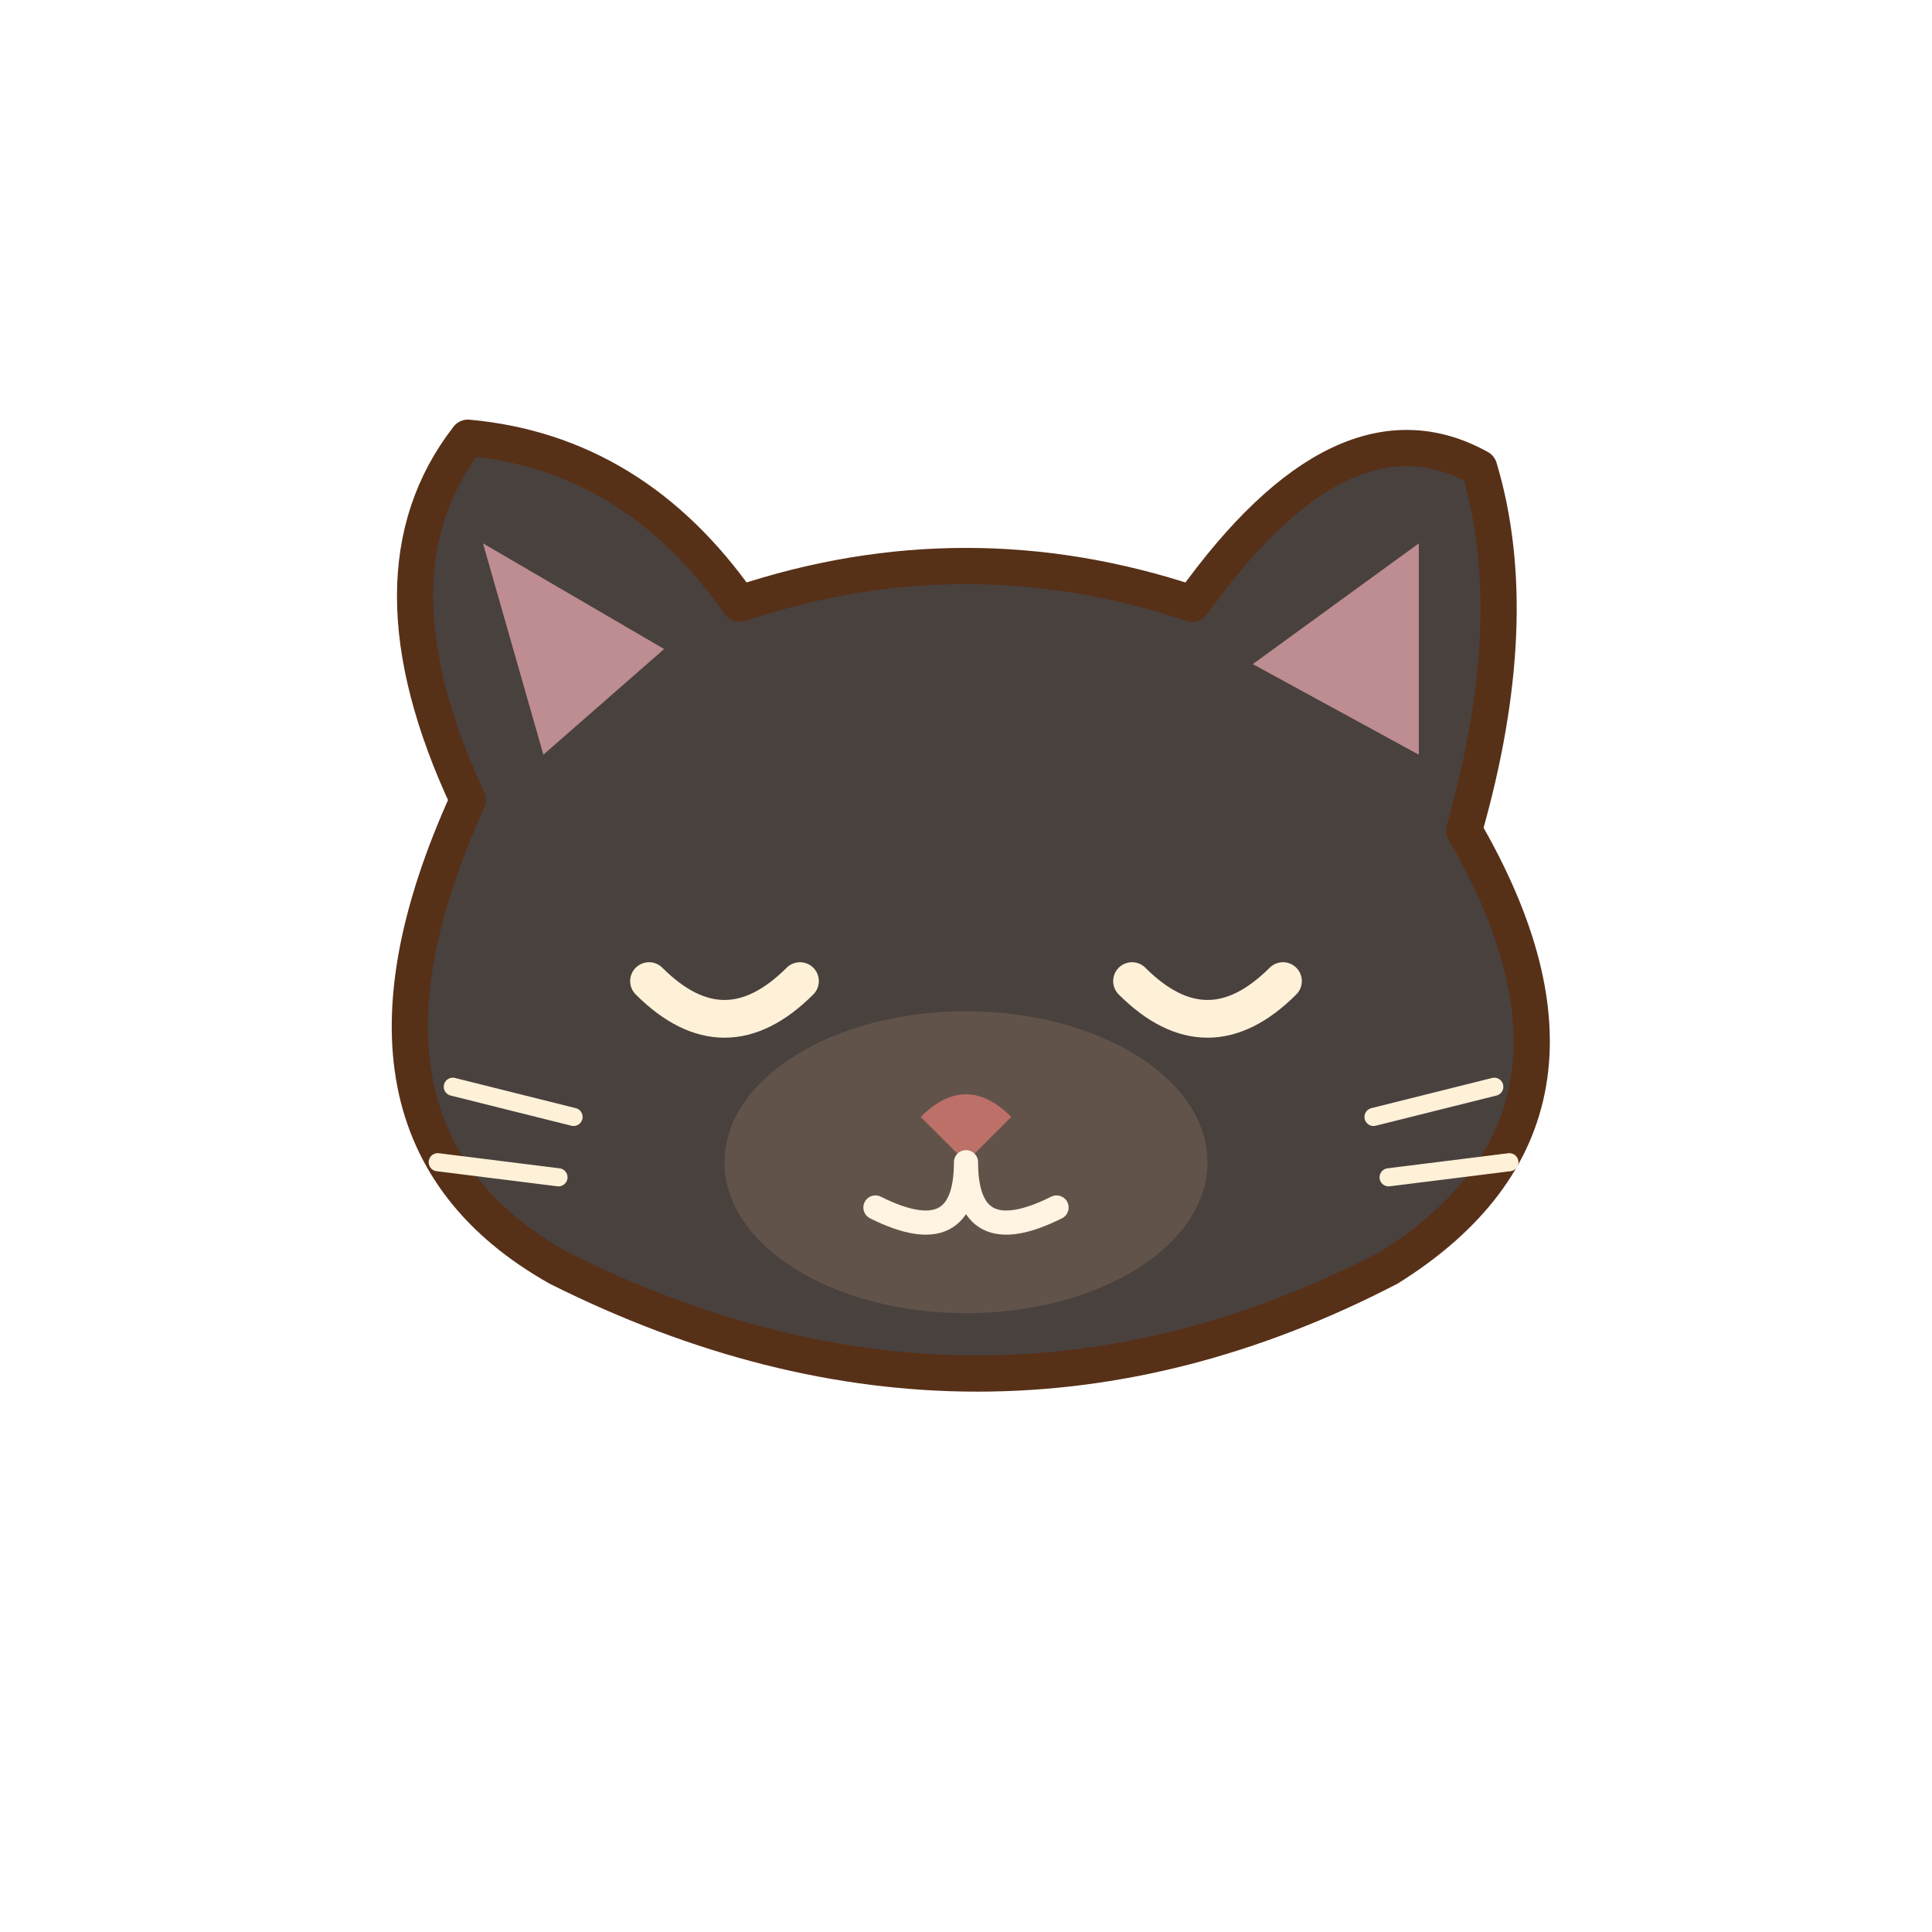
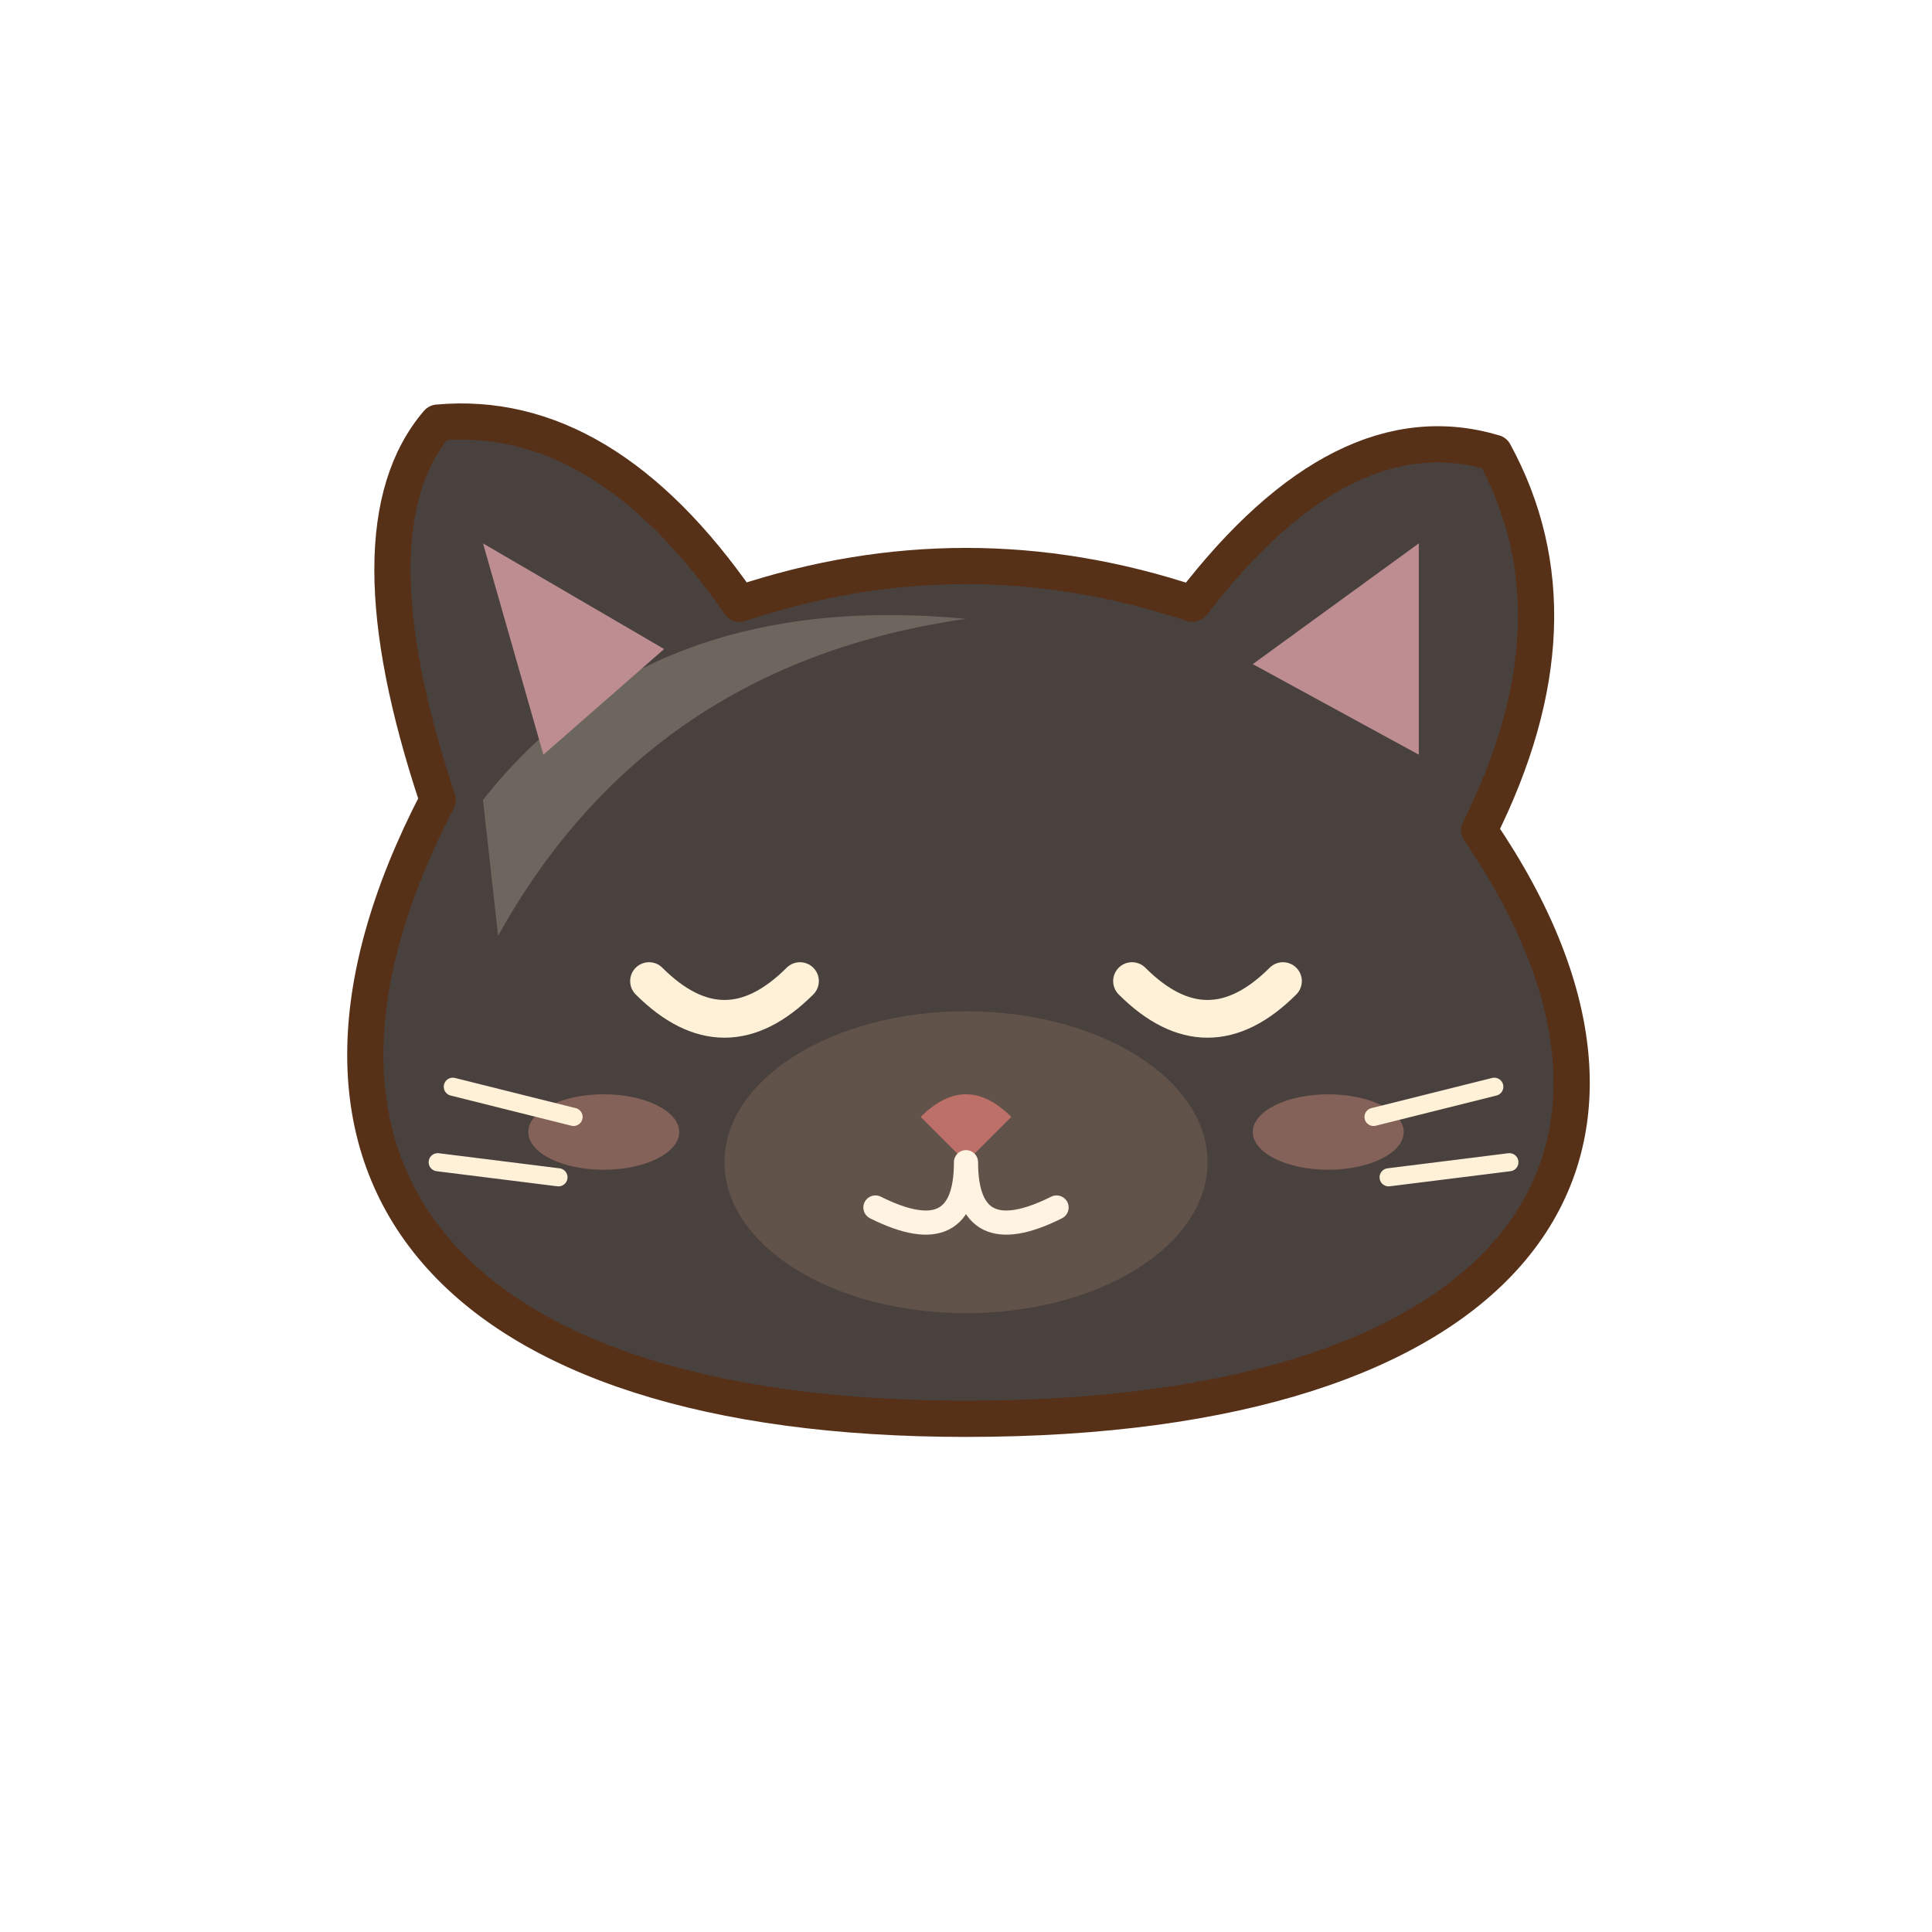
<svg xmlns="http://www.w3.org/2000/svg" width="128" height="128" viewBox="0 0 128 128">
  <g stroke-linecap="round" stroke-linejoin="round">
-     <path d="M31 53 Q24 38 31 29 Q42 30 49 40 Q64 35 79 40 Q89 26 98 31 Q101 41 97 55 Q108 74 92 84 Q65 98 37 84 Q21 75 31 53 Z" fill="#49413E" stroke="#573018" stroke-width="2.4" />
+     <path d="M29 53 Q23 35 29 28 Q40 27 49 40 Q64 35 79 40 Q89 27 99 30 Q105 41 98 55 C113 77 100 94 64 94 C30 94 16 78 29 53 Z" fill="#49413E" stroke="#573018" stroke-width="2.4" />
+     <g opacity="0.2">
+       <path d="M32 53 Q43 39 64 41 Q43 44 33 62 Z" fill="#FFF9E3" stroke="none" stroke-width="2.4" />
+     </g>
    <path d="M32 36 L36 50 L44 43 Z" fill="#BD8D91" stroke="none" stroke-width="2.4" />
    <path d="M94 36 L83 44 L94 50 Z" fill="#BD8D91" stroke="none" stroke-width="2.4" />
    <ellipse cx="64" cy="77" rx="16" ry="10" fill="#62534A" stroke="none" stroke-width="2.4" />
+     <g opacity="0.35">
+       <ellipse cx="40" cy="75" rx="5" ry="2.5" fill="#F29D8B" stroke="none" stroke-width="2.4" />
+       <ellipse cx="88" cy="75" rx="5" ry="2.5" fill="#F29D8B" stroke="none" stroke-width="2.4" />
+     </g>
    <path d="M43 65 Q48 70 53 65" fill="none" stroke="#FFF1D8" stroke-width="2.5" />
    <path d="M75 65 Q80 70 85 65" fill="none" stroke="#FFF1D8" stroke-width="2.5" />
    <path d="M61 74 Q64 71 67 74 L64 77 Z" fill="#BD7068" stroke="none" stroke-width="2.4" />
    <path d="M64 77 Q64 83 58 80 M64 77 Q64 83 70 80" fill="none" stroke="#FFF4E2" stroke-width="1.6" />
    <path d="M30 72 L38 74 M29 77 L37 78 M91 74 L99 72 M92 78 L100 77" fill="none" stroke="#FFF1D8" stroke-width="1.2" />
  </g>
</svg>
